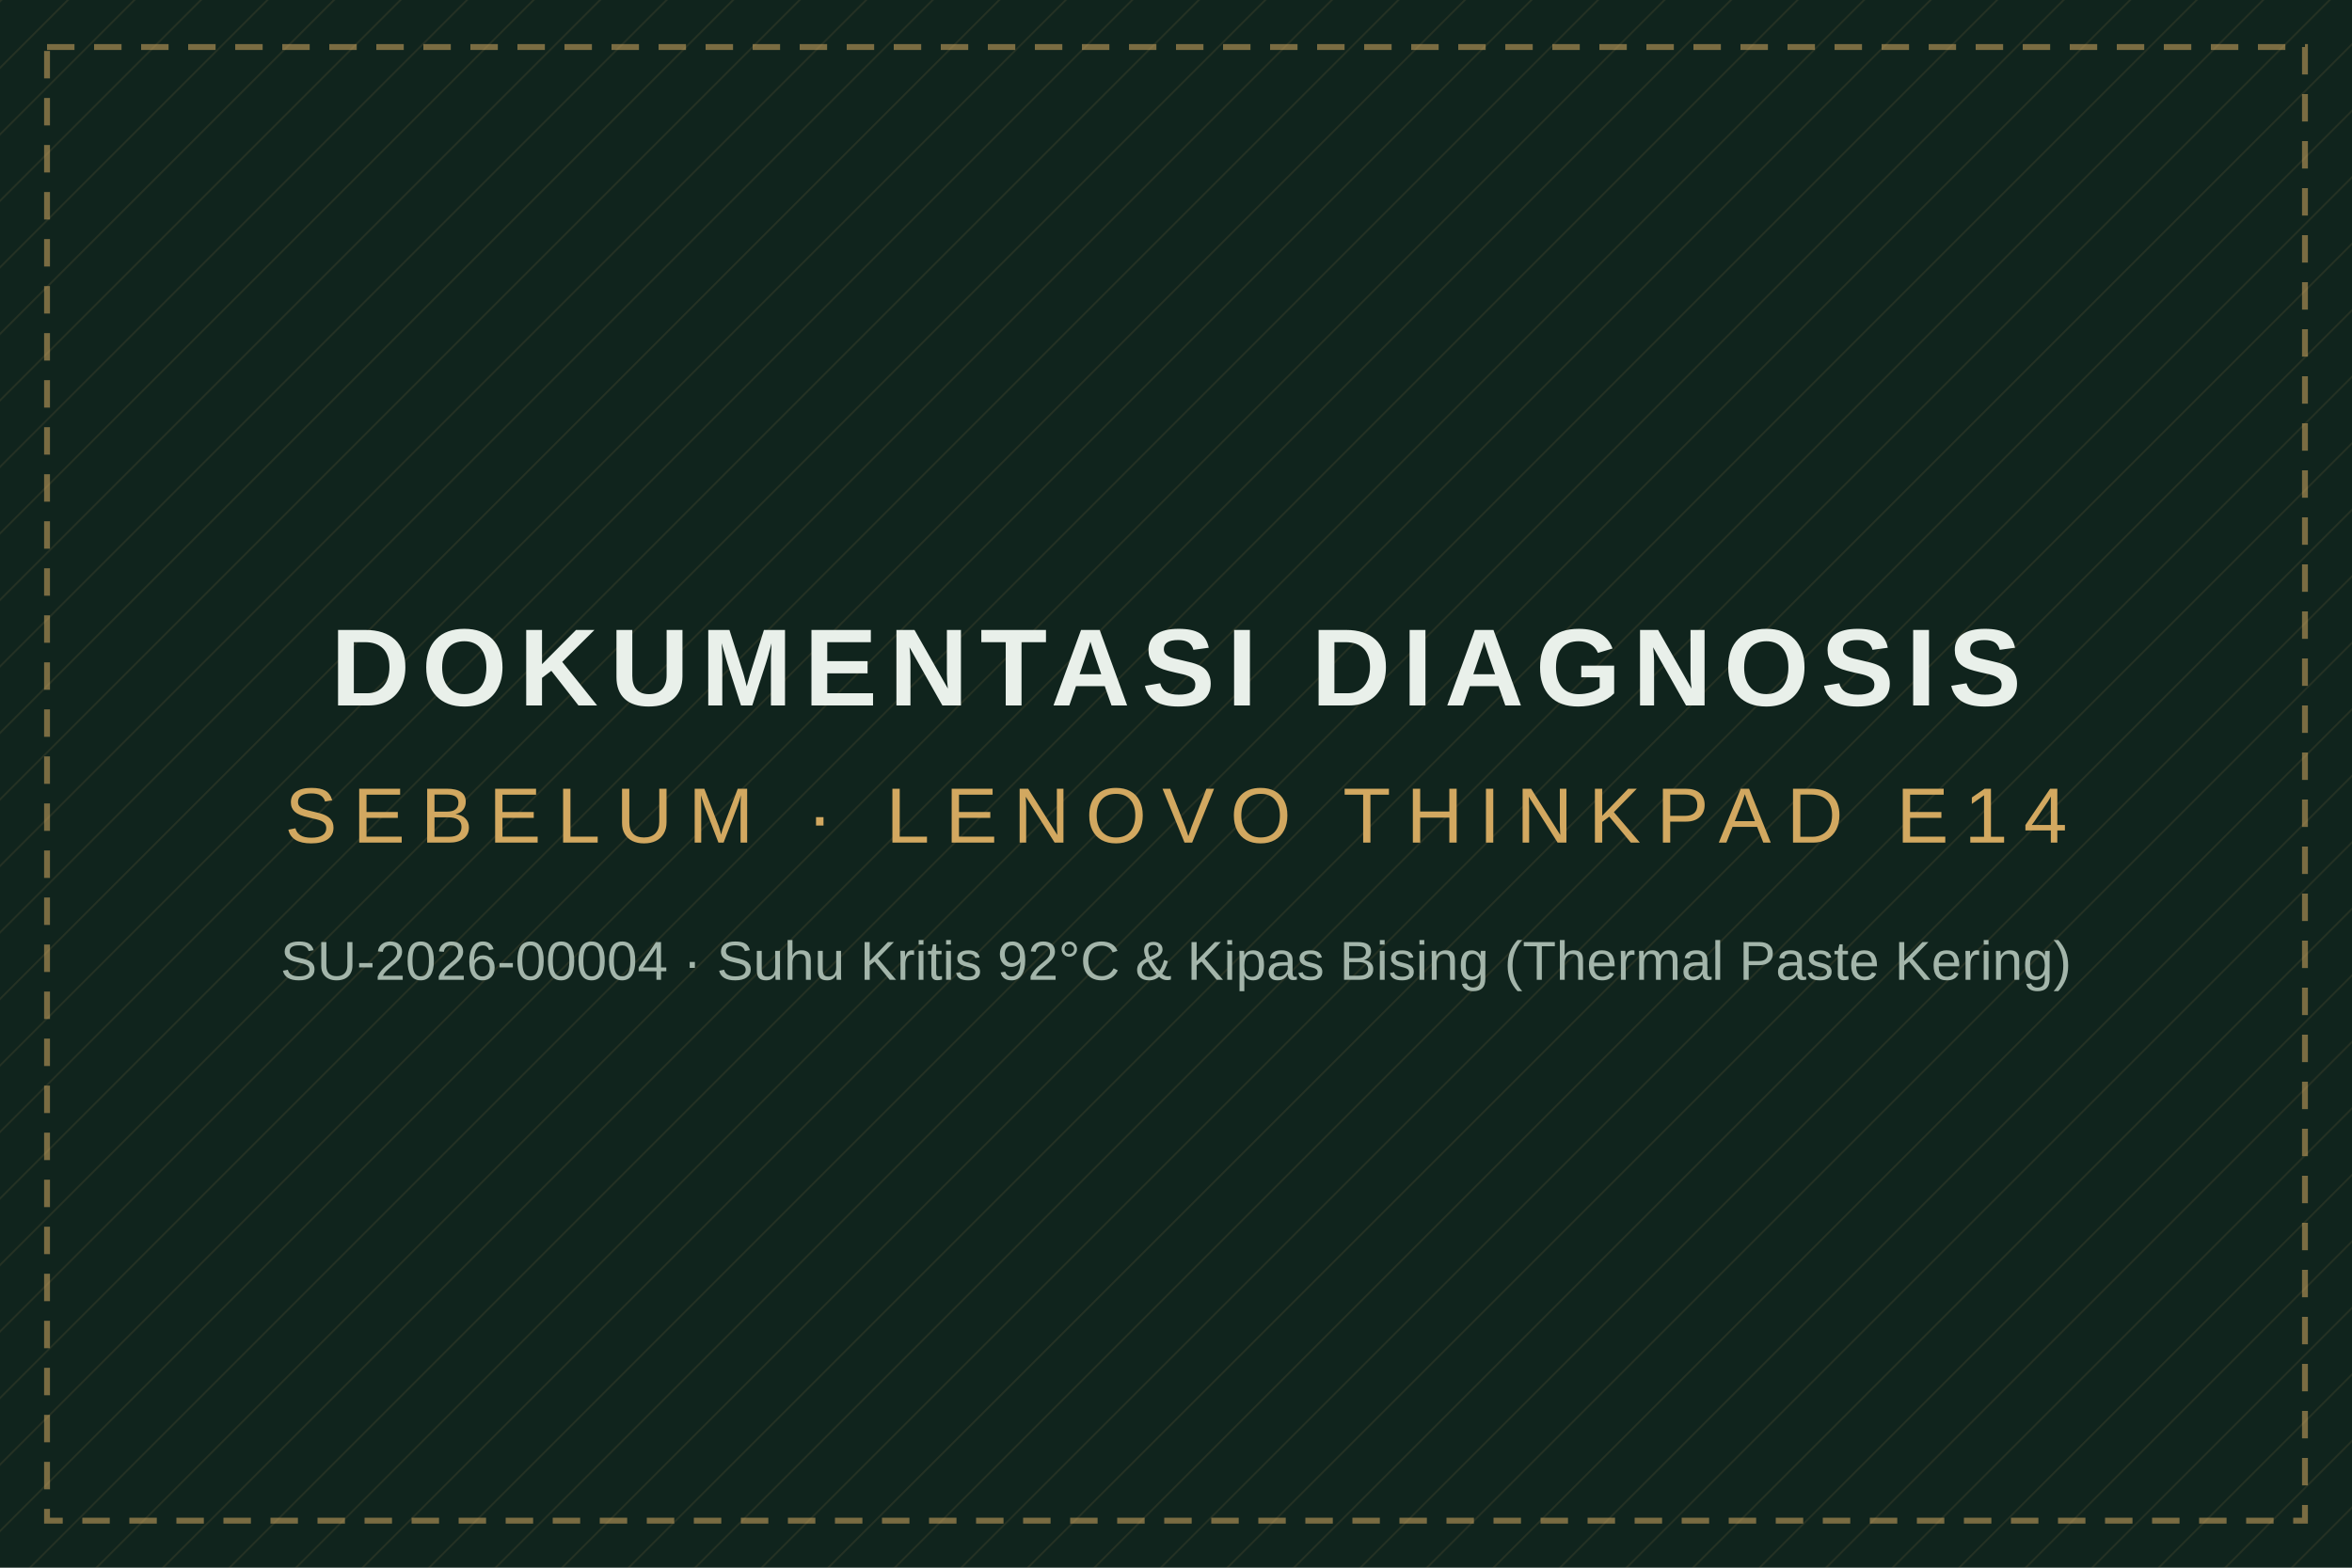
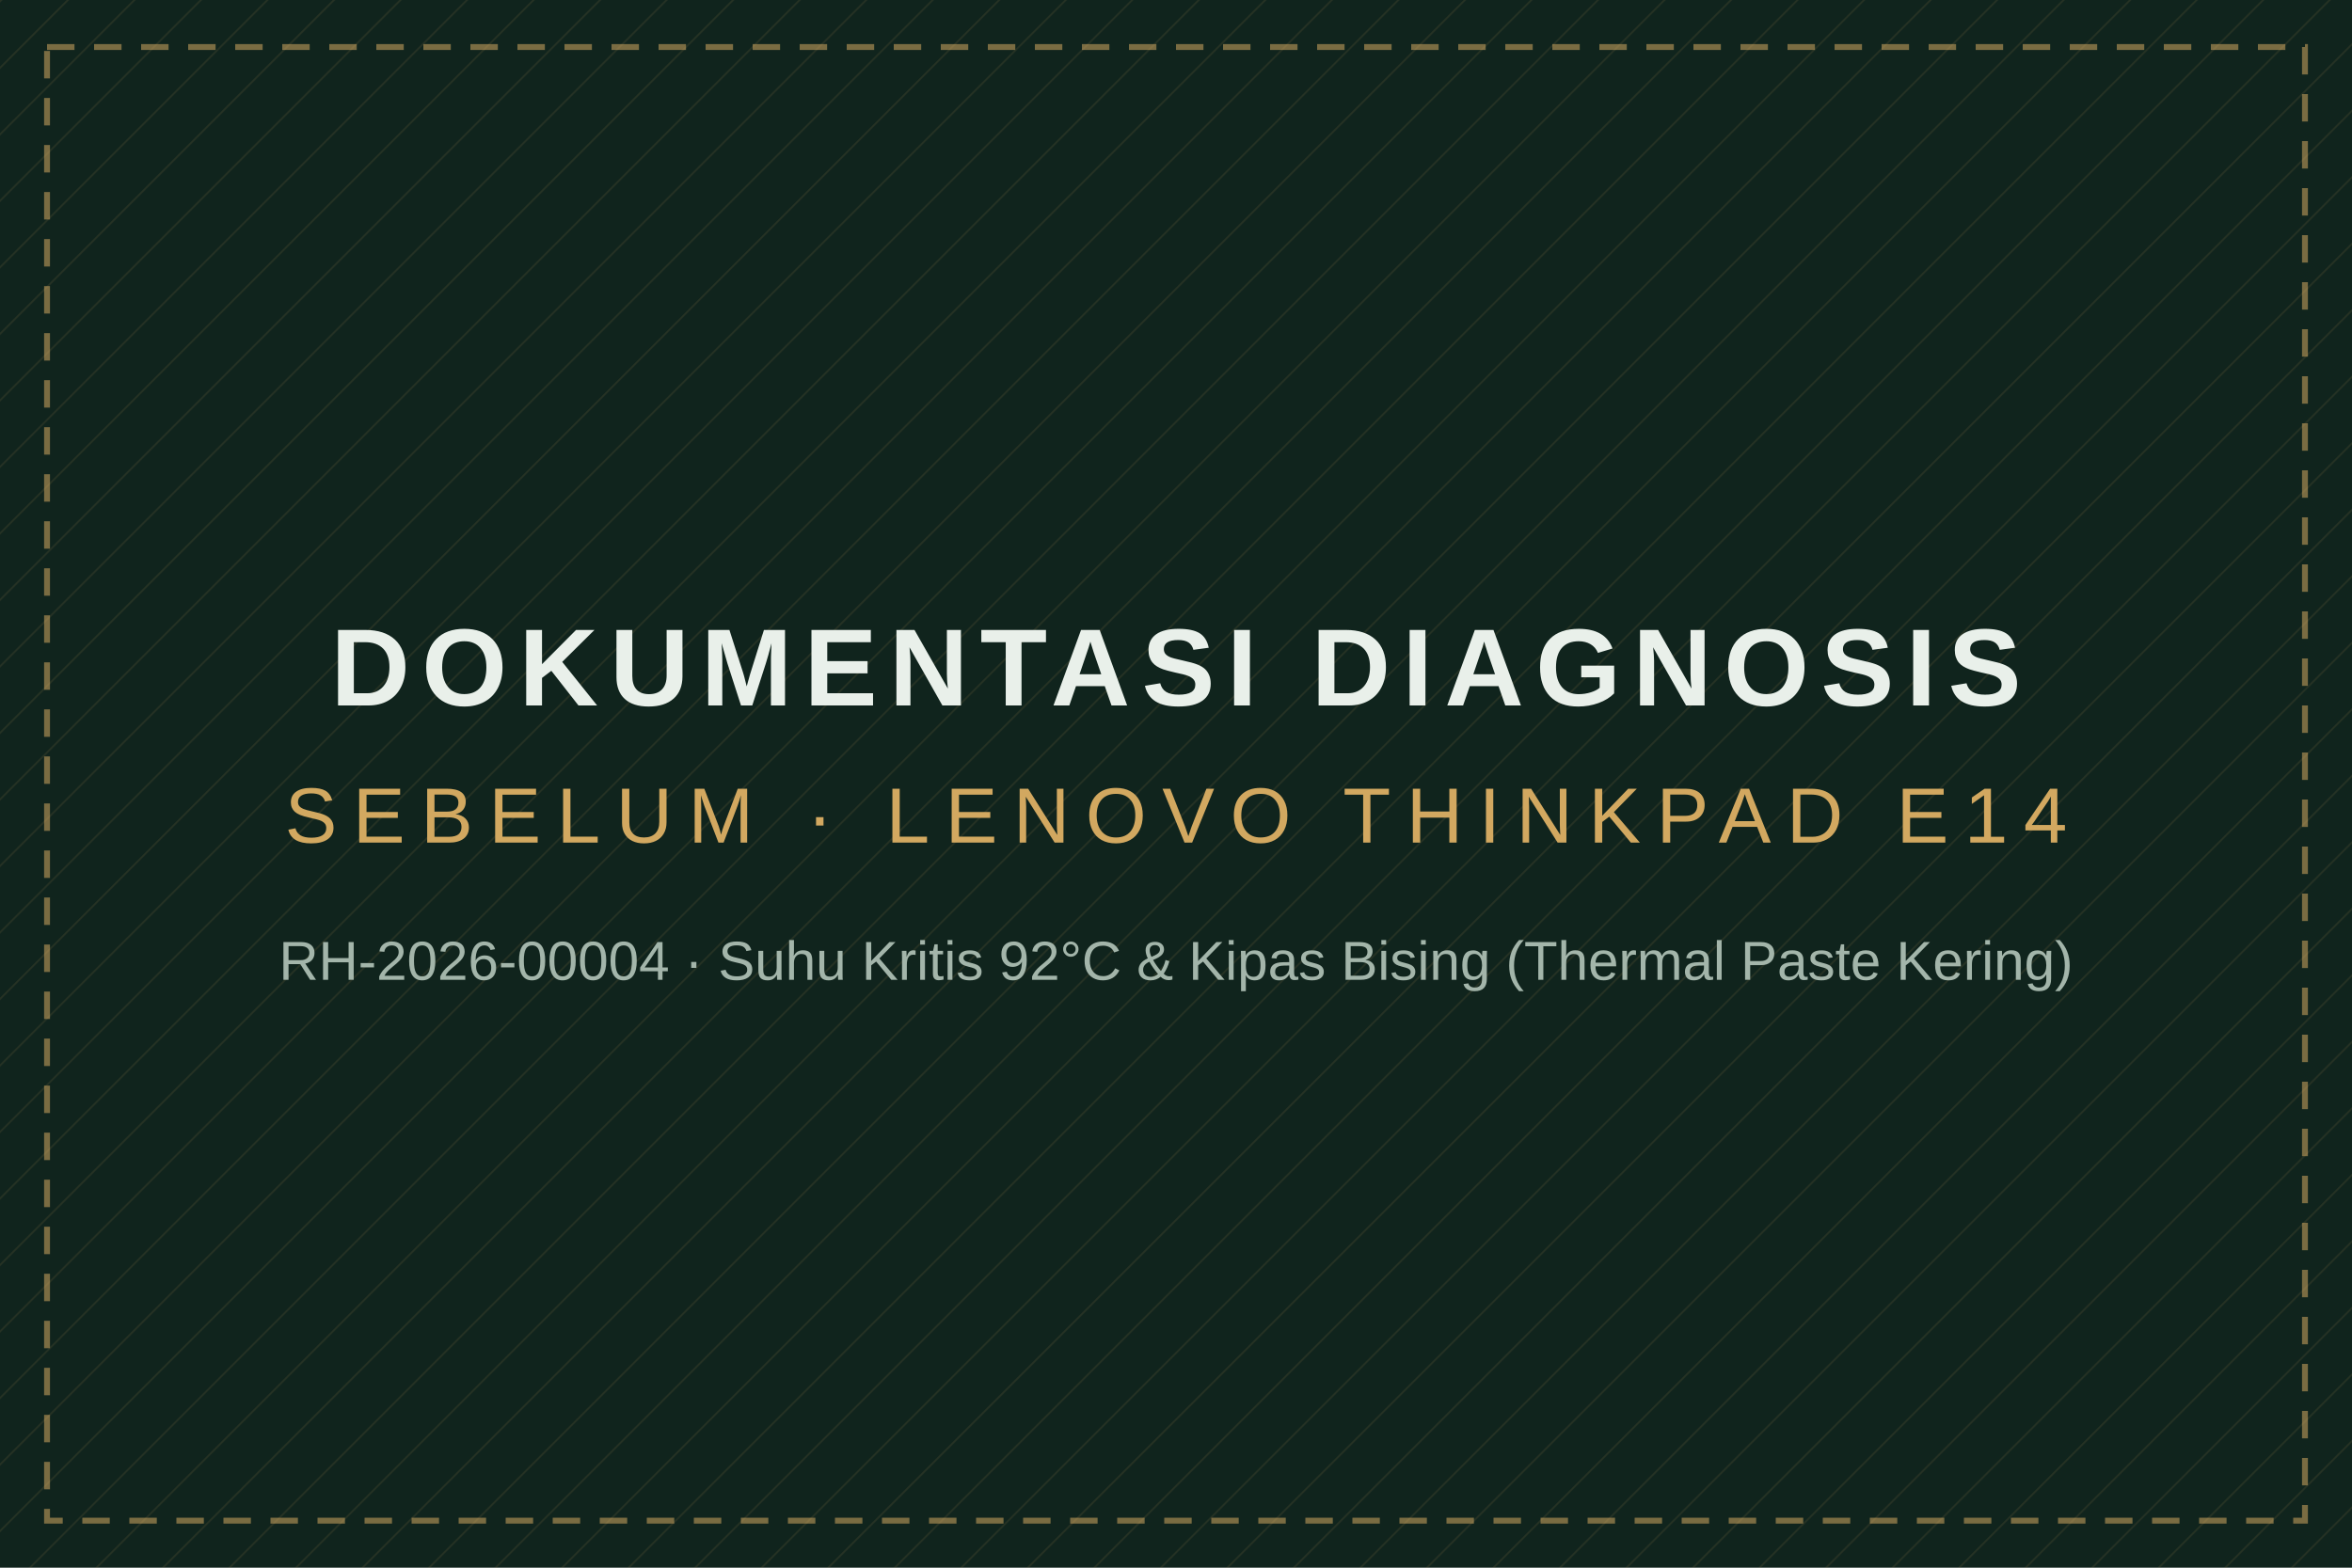
<svg xmlns="http://www.w3.org/2000/svg" viewBox="0 0 1200 800" role="img" aria-label="Dokumentasi diagnosis Lenovo ThinkPad E14 sebelum perbaikan">
  <defs>
    <pattern id="h" width="24" height="24" patternUnits="userSpaceOnUse" patternTransform="rotate(45)">
      <line x1="0" y1="0" x2="0" y2="24" stroke="#d2a860" stroke-opacity=".10" stroke-width="2" />
    </pattern>
  </defs>
  <rect width="1200" height="800" fill="#10241d" />
  <rect width="1200" height="800" fill="url(#h)" />
  <rect x="24" y="24" width="1152" height="752" fill="none" stroke="#d2a860" stroke-opacity=".55" stroke-width="3" stroke-dasharray="14 10" />
  <text x="600" y="360" text-anchor="middle" font-family="Arial,sans-serif" font-size="56" font-weight="700" fill="#e9f0ea" letter-spacing="6">DOKUMENTASI DIAGNOSIS</text>
  <text x="600" y="430" text-anchor="middle" font-family="Arial,sans-serif" font-size="40" fill="#d2a860" letter-spacing="8">SEBELUM · LENOVO THINKPAD E14</text>
-   <text x="600" y="500" text-anchor="middle" font-family="Arial,sans-serif" font-size="28" fill="#a3b5aa">SU-2026-00004 · Suhu Kritis 92°C &amp; Kipas Bising (Thermal Paste Kering)</text>
+   <text x="600" y="500" text-anchor="middle" font-family="Arial,sans-serif" font-size="28" fill="#a3b5aa">RH-2026-00004 · Suhu Kritis 92°C &amp; Kipas Bising (Thermal Paste Kering)</text>
</svg>
